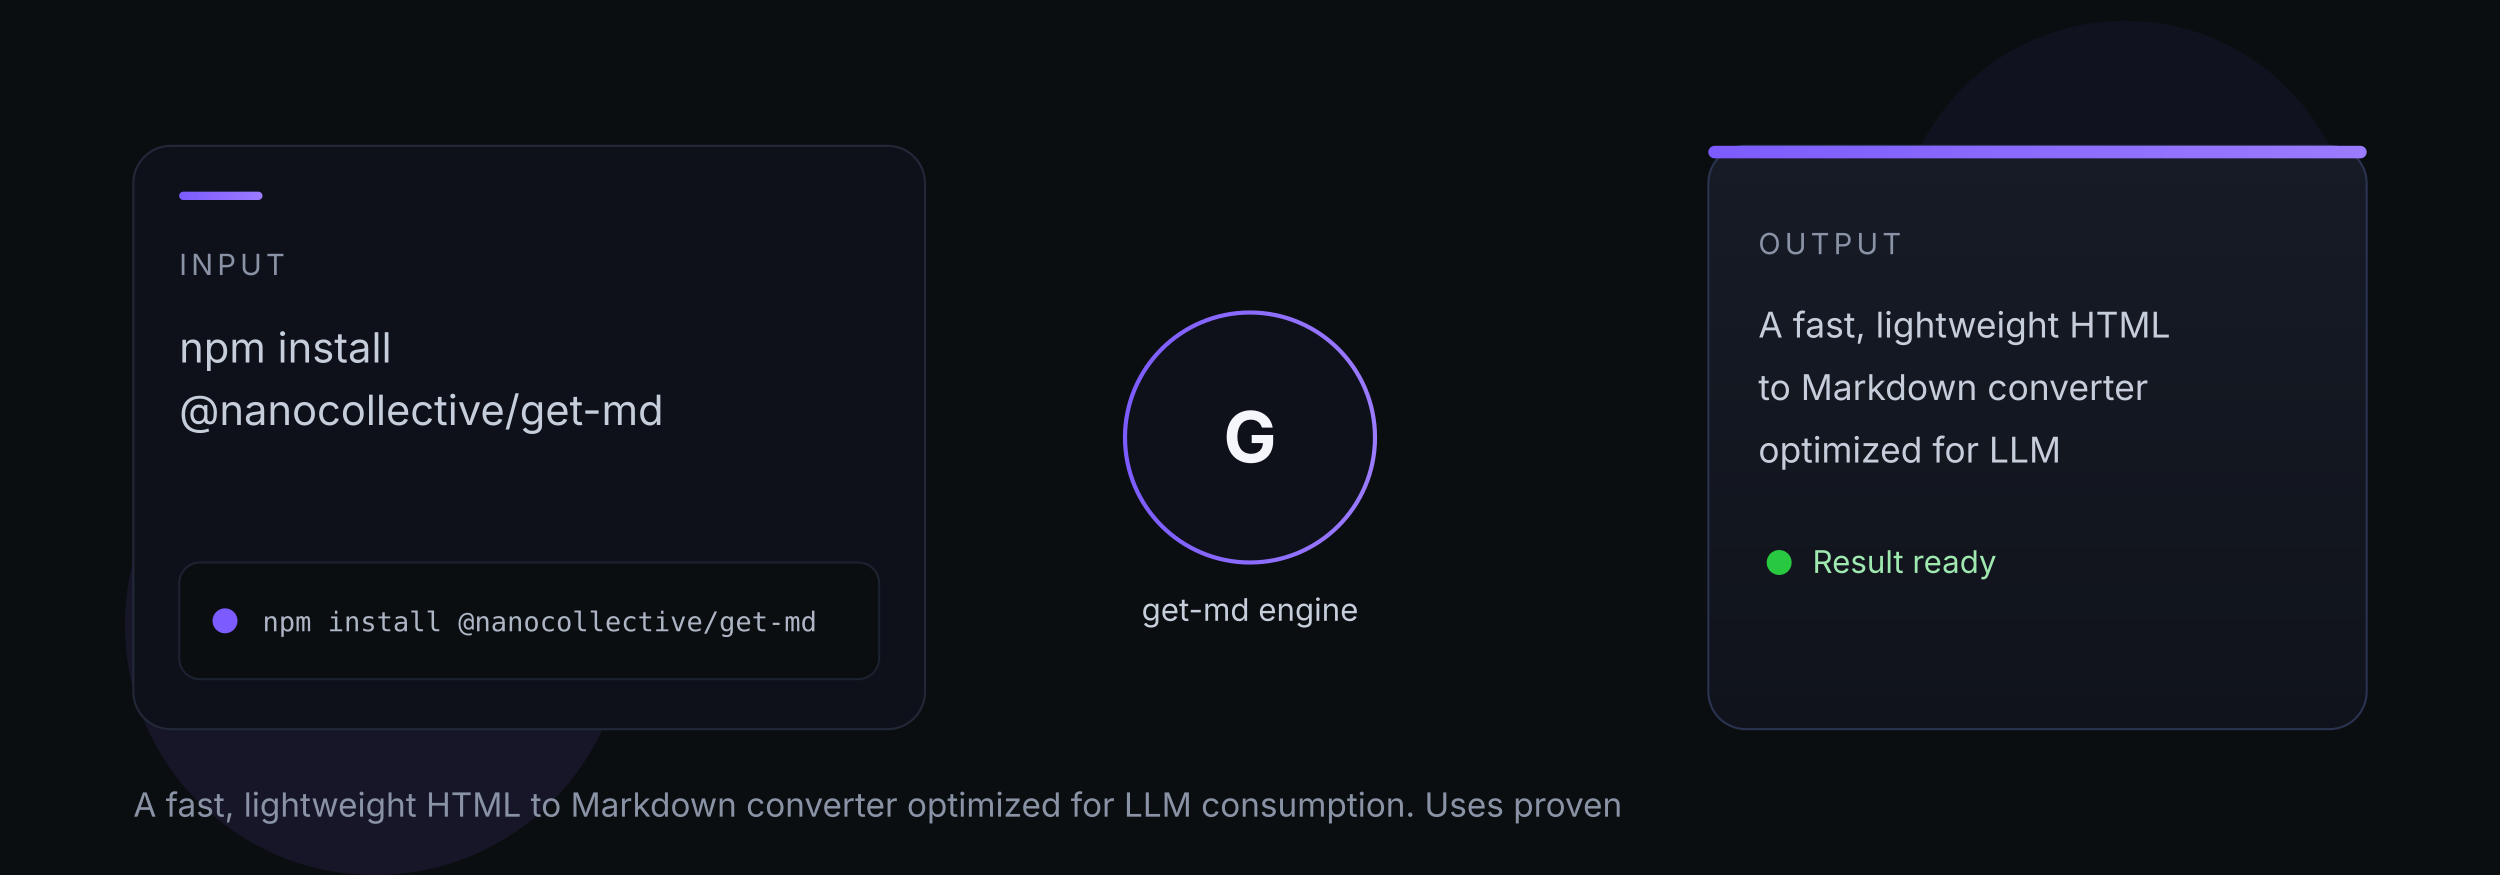
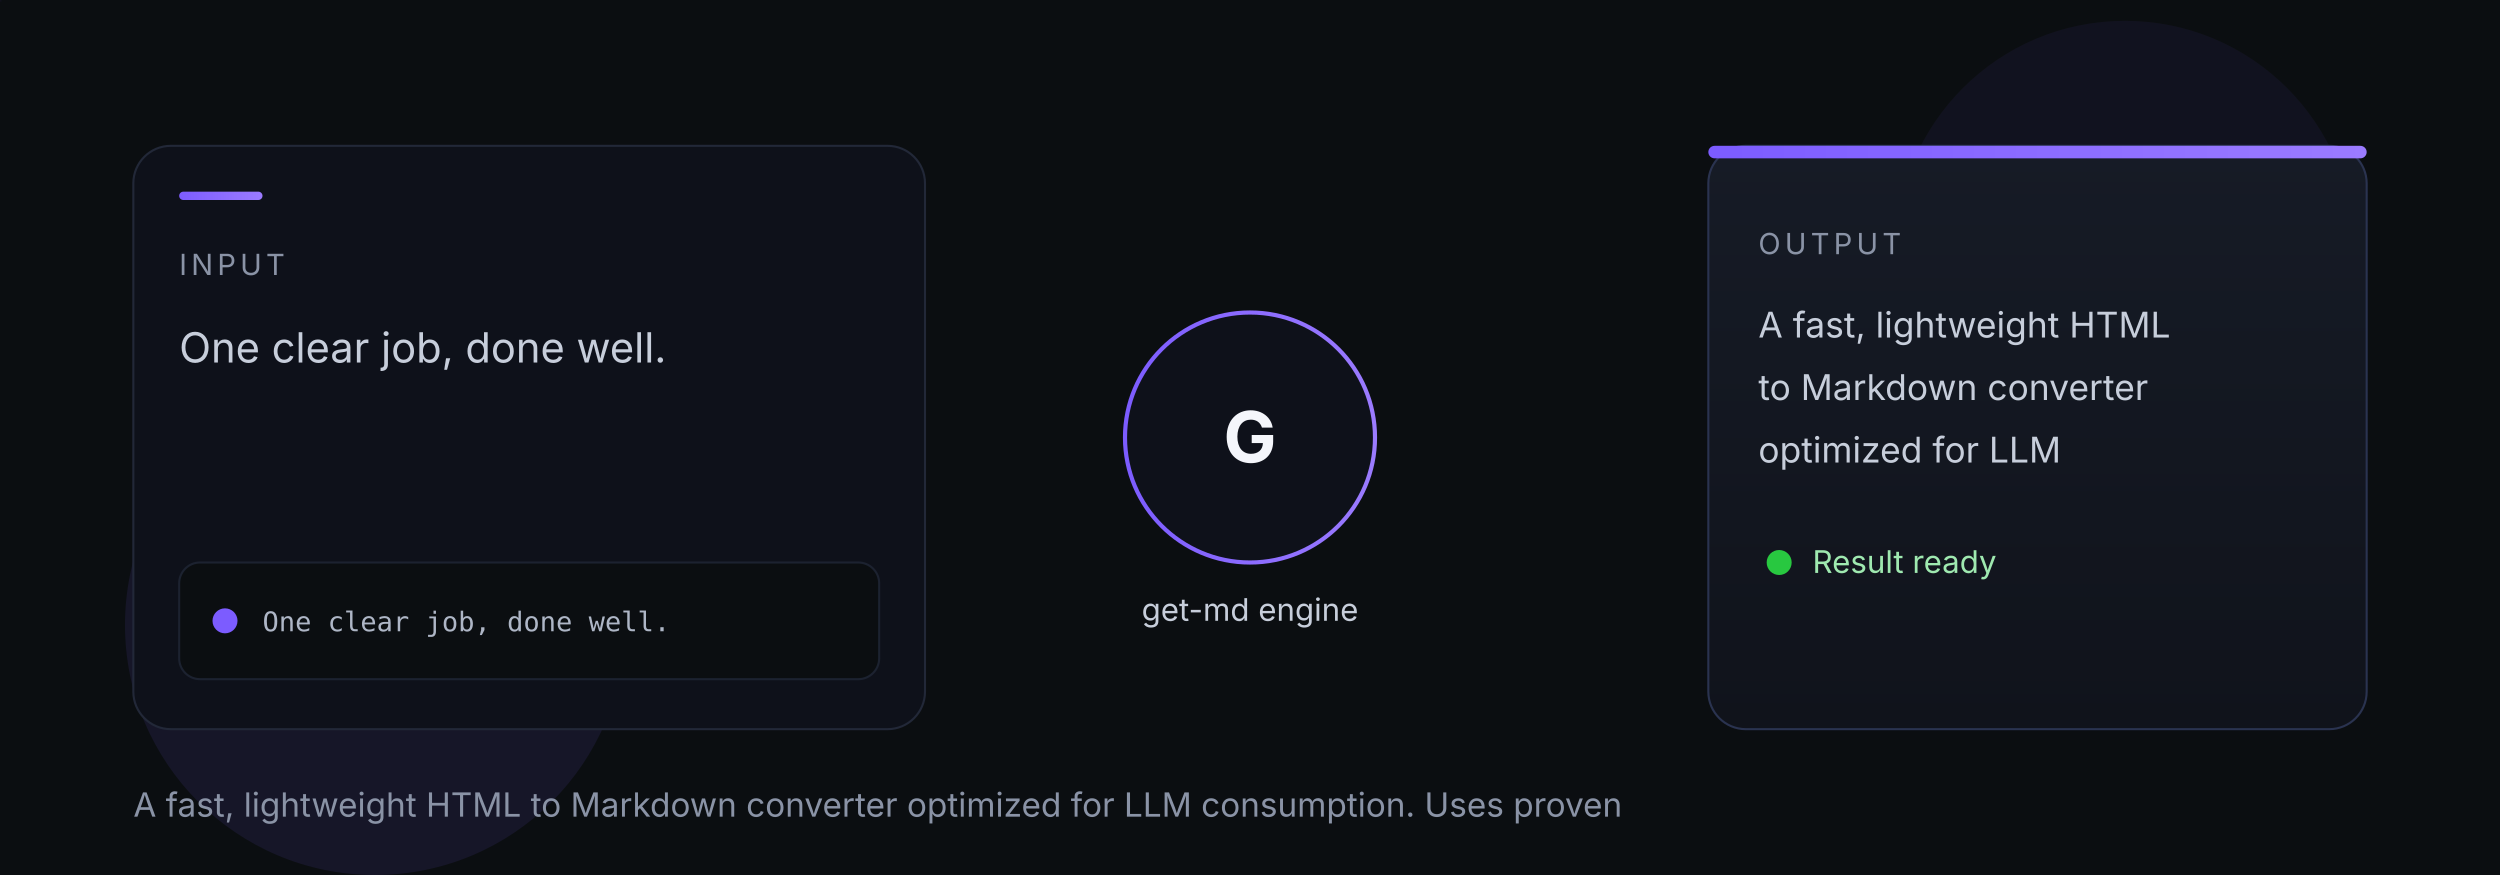
<svg xmlns="http://www.w3.org/2000/svg" width="1200" height="420" viewBox="0 0 1200 420" role="img" aria-labelledby="title desc">
  <defs>
    <radialGradient id="glow" cx="0.32" cy="0.42" r="0.75" gradientUnits="userSpaceOnUse">
      <stop offset="0" stop-color="#15101F" />
      <stop offset="0.55" stop-color="#0C0F16" />
      <stop offset="1" stop-color="#0B0E11" />
    </radialGradient>
    <linearGradient id="accent" x1="0" y1="0" x2="1" y2="0">
      <stop offset="0" stop-color="#7C5CFF" />
      <stop offset="1" stop-color="#9B7BFF" />
    </linearGradient>
    <linearGradient id="card" x1="0" y1="0" x2="0" y2="1">
      <stop offset="0" stop-color="#161B26" />
      <stop offset="1" stop-color="#10131B" />
    </linearGradient>
  </defs>
  <rect width="1200" height="420" fill="url(#glow)" />
  <circle cx="180" cy="300" r="120" fill="#7C5CFF" opacity="0.10" />
  <circle cx="1020" cy="120" r="110" fill="#7C5CFF" opacity="0.06" />
  <g transform="translate(64 70)">
    <rect x="0" y="0" width="380" height="280" rx="18" fill="#0E111A" stroke="#222838" />
    <rect x="22" y="22" width="40" height="4" rx="2" fill="url(#accent)" />
    <text x="22" y="62" font-family="-apple-system, BlinkMacSystemFont, Segoe UI, sans-serif" font-size="14" letter-spacing="2" fill="#8A93A6">INPUT</text>
-     <text x="22" y="104" font-family="-apple-system, BlinkMacSystemFont, Segoe UI, sans-serif" font-size="20" fill="#C7CEDB">npm install</text>
-     <text x="22" y="134" font-family="-apple-system, BlinkMacSystemFont, Segoe UI, sans-serif" font-size="20" fill="#C7CEDB">@nanocollective/get-md</text>
+     <text x="22" y="104" font-family="-apple-system, BlinkMacSystemFont, Segoe UI, sans-serif" font-size="20" fill="#C7CEDB">One clear job, done well.</text>
    <g transform="translate(22 200)">
      <rect width="336" height="56" rx="10" fill="#0B0E11" stroke="#1C2230" />
      <circle cx="22" cy="28" r="6" fill="#7C5CFF" />
-       <text x="40" y="33" font-family="ui-monospace, SFMono-Regular, Menlo, monospace" font-size="13" fill="#AEB6C6">npm install @nanocollective/get-md</text>
+       <text x="40" y="33" font-family="ui-monospace, SFMono-Regular, Menlo, monospace" font-size="13" fill="#AEB6C6">One clear job, done well.</text>
    </g>
  </g>
  <g transform="translate(540 150)">
    <circle cx="60" cy="60" r="60" fill="#0E111A" stroke="url(#accent)" stroke-width="2" />
    <text x="60" y="72" text-anchor="middle" font-family="-apple-system, BlinkMacSystemFont, Segoe UI, sans-serif" font-size="34" font-weight="700" fill="#F4F6FB">G</text>
    <text x="60" y="148" text-anchor="middle" font-family="-apple-system, BlinkMacSystemFont, Segoe UI, sans-serif" font-size="15" fill="#C7CEDB">get-md engine</text>
  </g>
  <g transform="translate(820 70)">
    <rect x="0" y="0" width="316" height="280" rx="18" fill="url(#card)" stroke="#2A3350" />
    <rect x="0" y="0" width="316" height="6" rx="3" fill="url(#accent)" />
    <text x="24" y="52" font-family="-apple-system, BlinkMacSystemFont, Segoe UI, sans-serif" font-size="14" letter-spacing="2" fill="#8A93A6">OUTPUT</text>
    <text x="24" y="92" font-family="-apple-system, BlinkMacSystemFont, Segoe UI, sans-serif" font-size="17" fill="#C7CEDB">A fast, lightweight HTML</text>
    <text x="24" y="122" font-family="-apple-system, BlinkMacSystemFont, Segoe UI, sans-serif" font-size="17" fill="#C7CEDB">to Markdown converter</text>
    <text x="24" y="152" font-family="-apple-system, BlinkMacSystemFont, Segoe UI, sans-serif" font-size="17" fill="#C7CEDB">optimized for LLM</text>
    <circle cx="34" cy="200" r="6" fill="#28C840" />
    <text x="50" y="205" font-family="-apple-system, BlinkMacSystemFont, Segoe UI, sans-serif" font-size="15" fill="#9FE9B0">Result ready</text>
  </g>
  <text x="64" y="392" font-family="-apple-system, BlinkMacSystemFont, Segoe UI, sans-serif" font-size="16" fill="#8A93A6">A fast, lightweight HTML to Markdown converter optimized for LLM consumption. Uses proven </text>
</svg>
